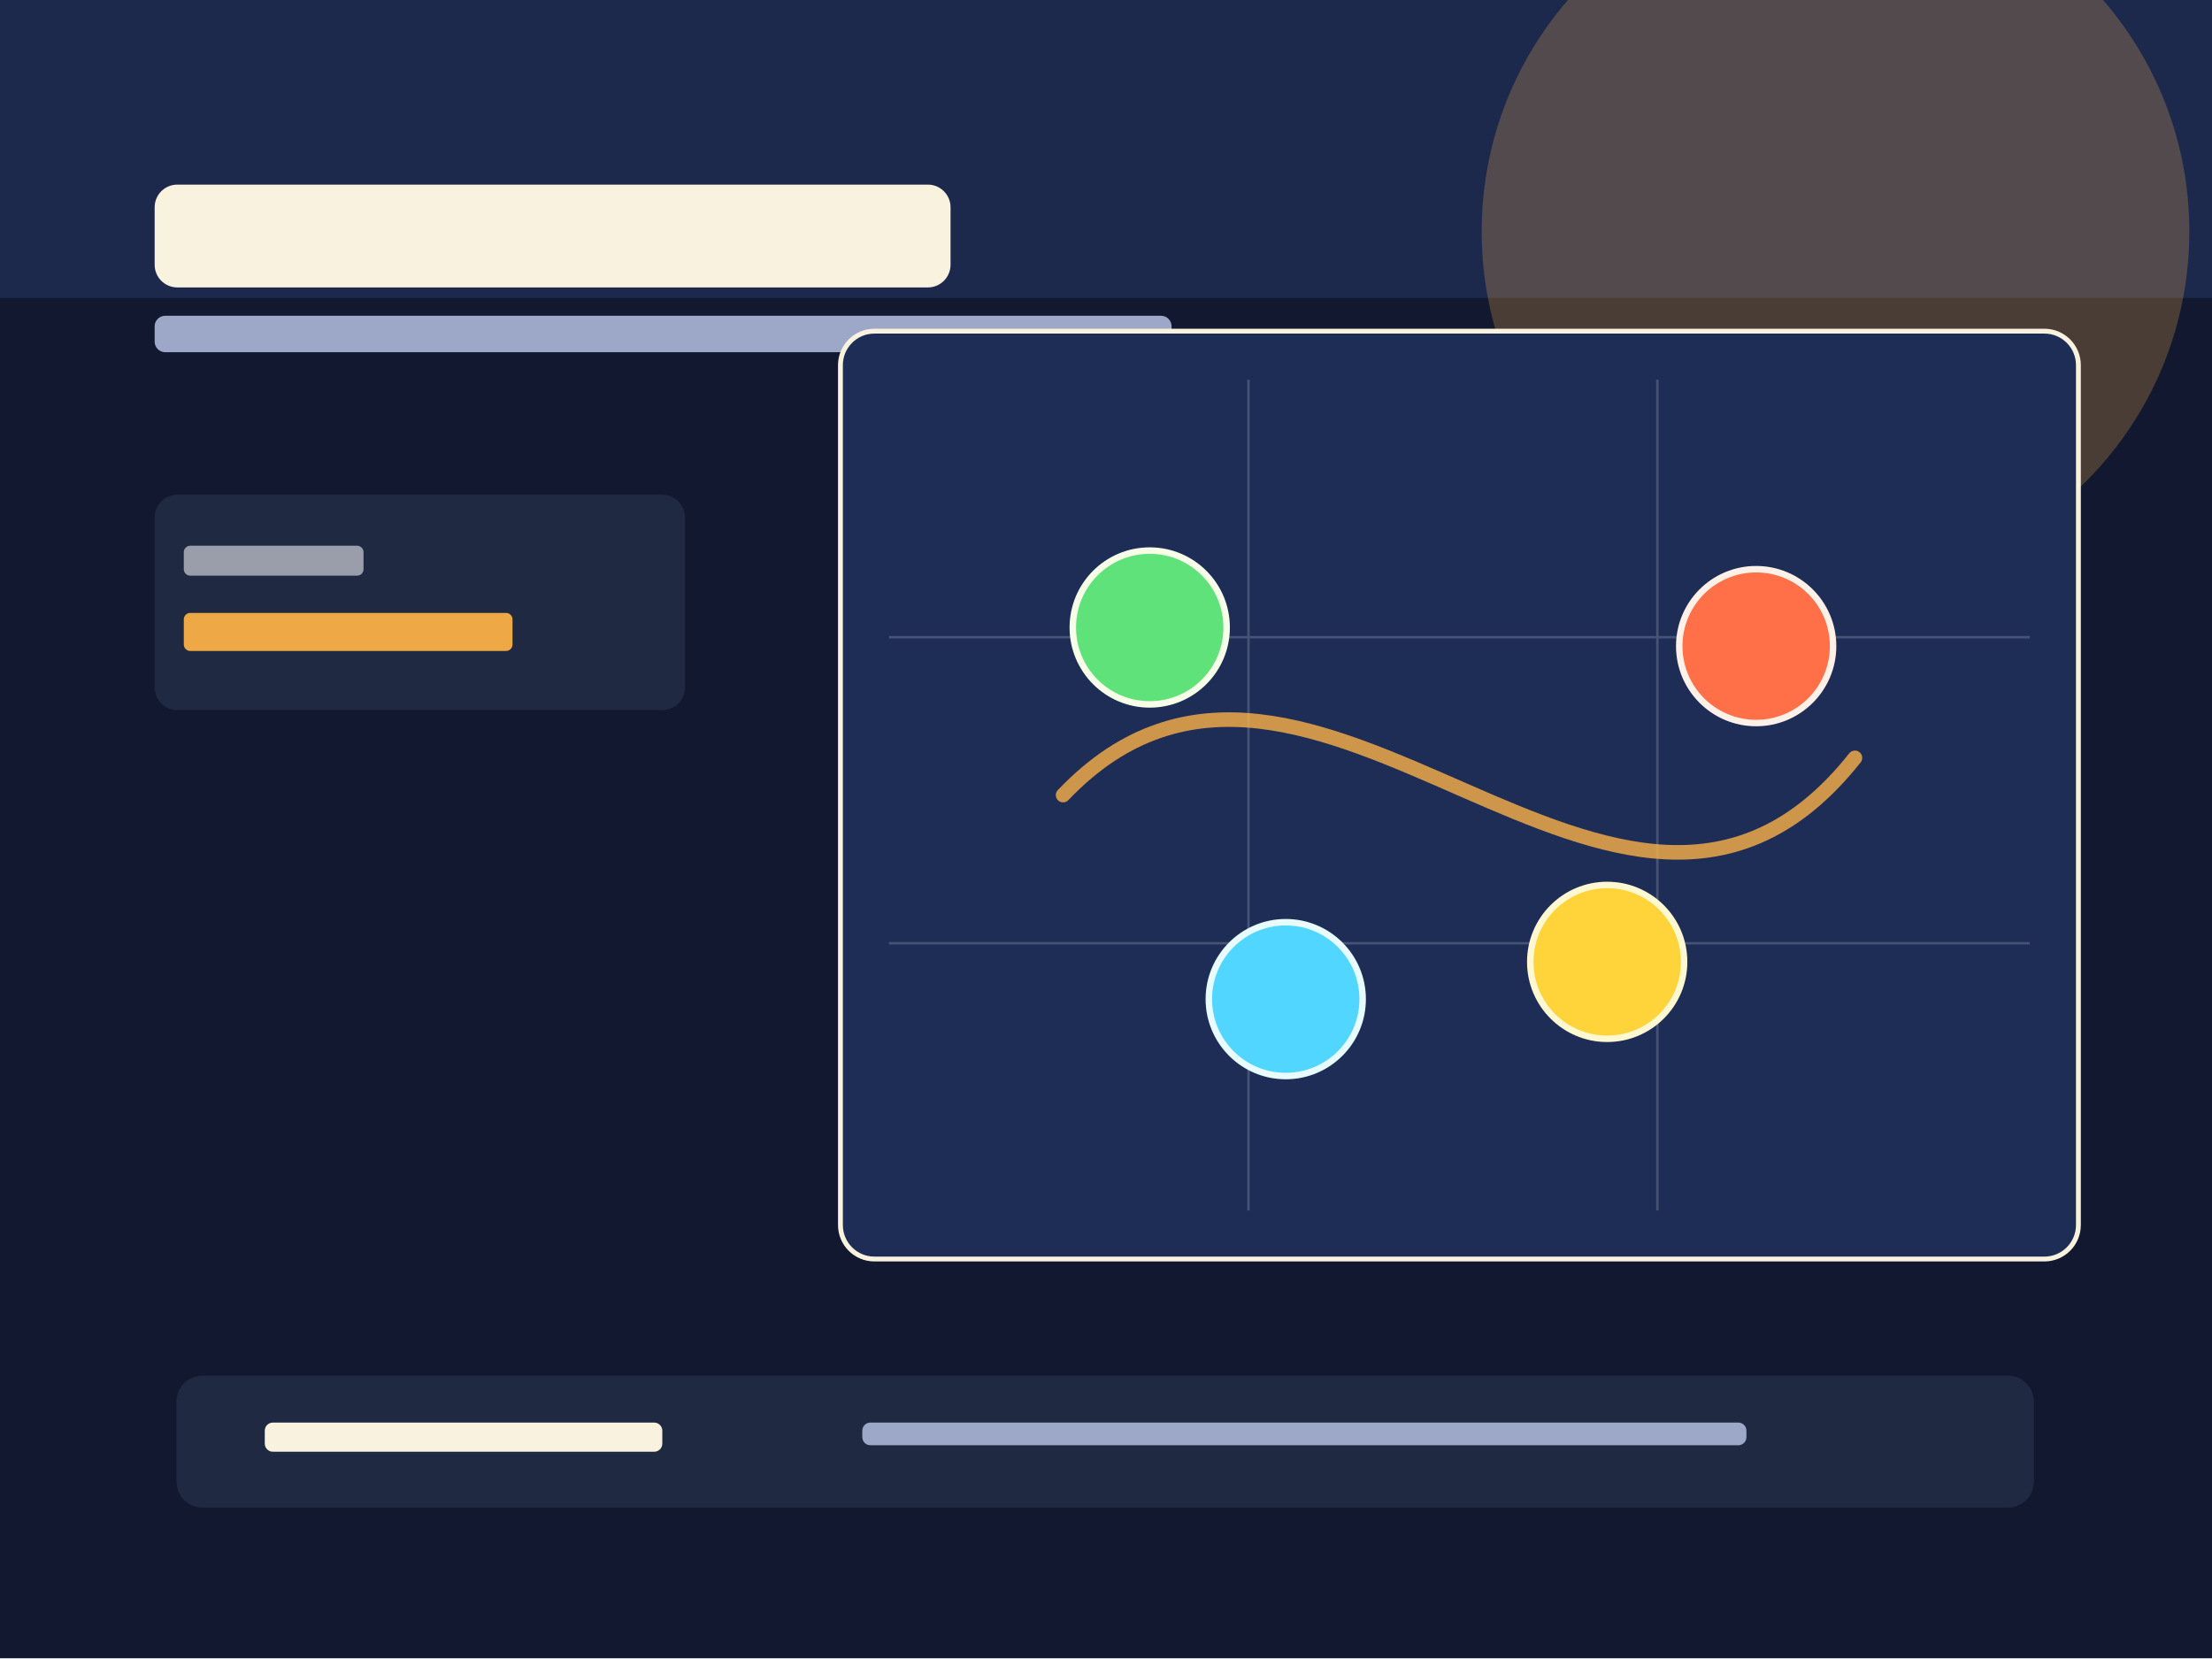
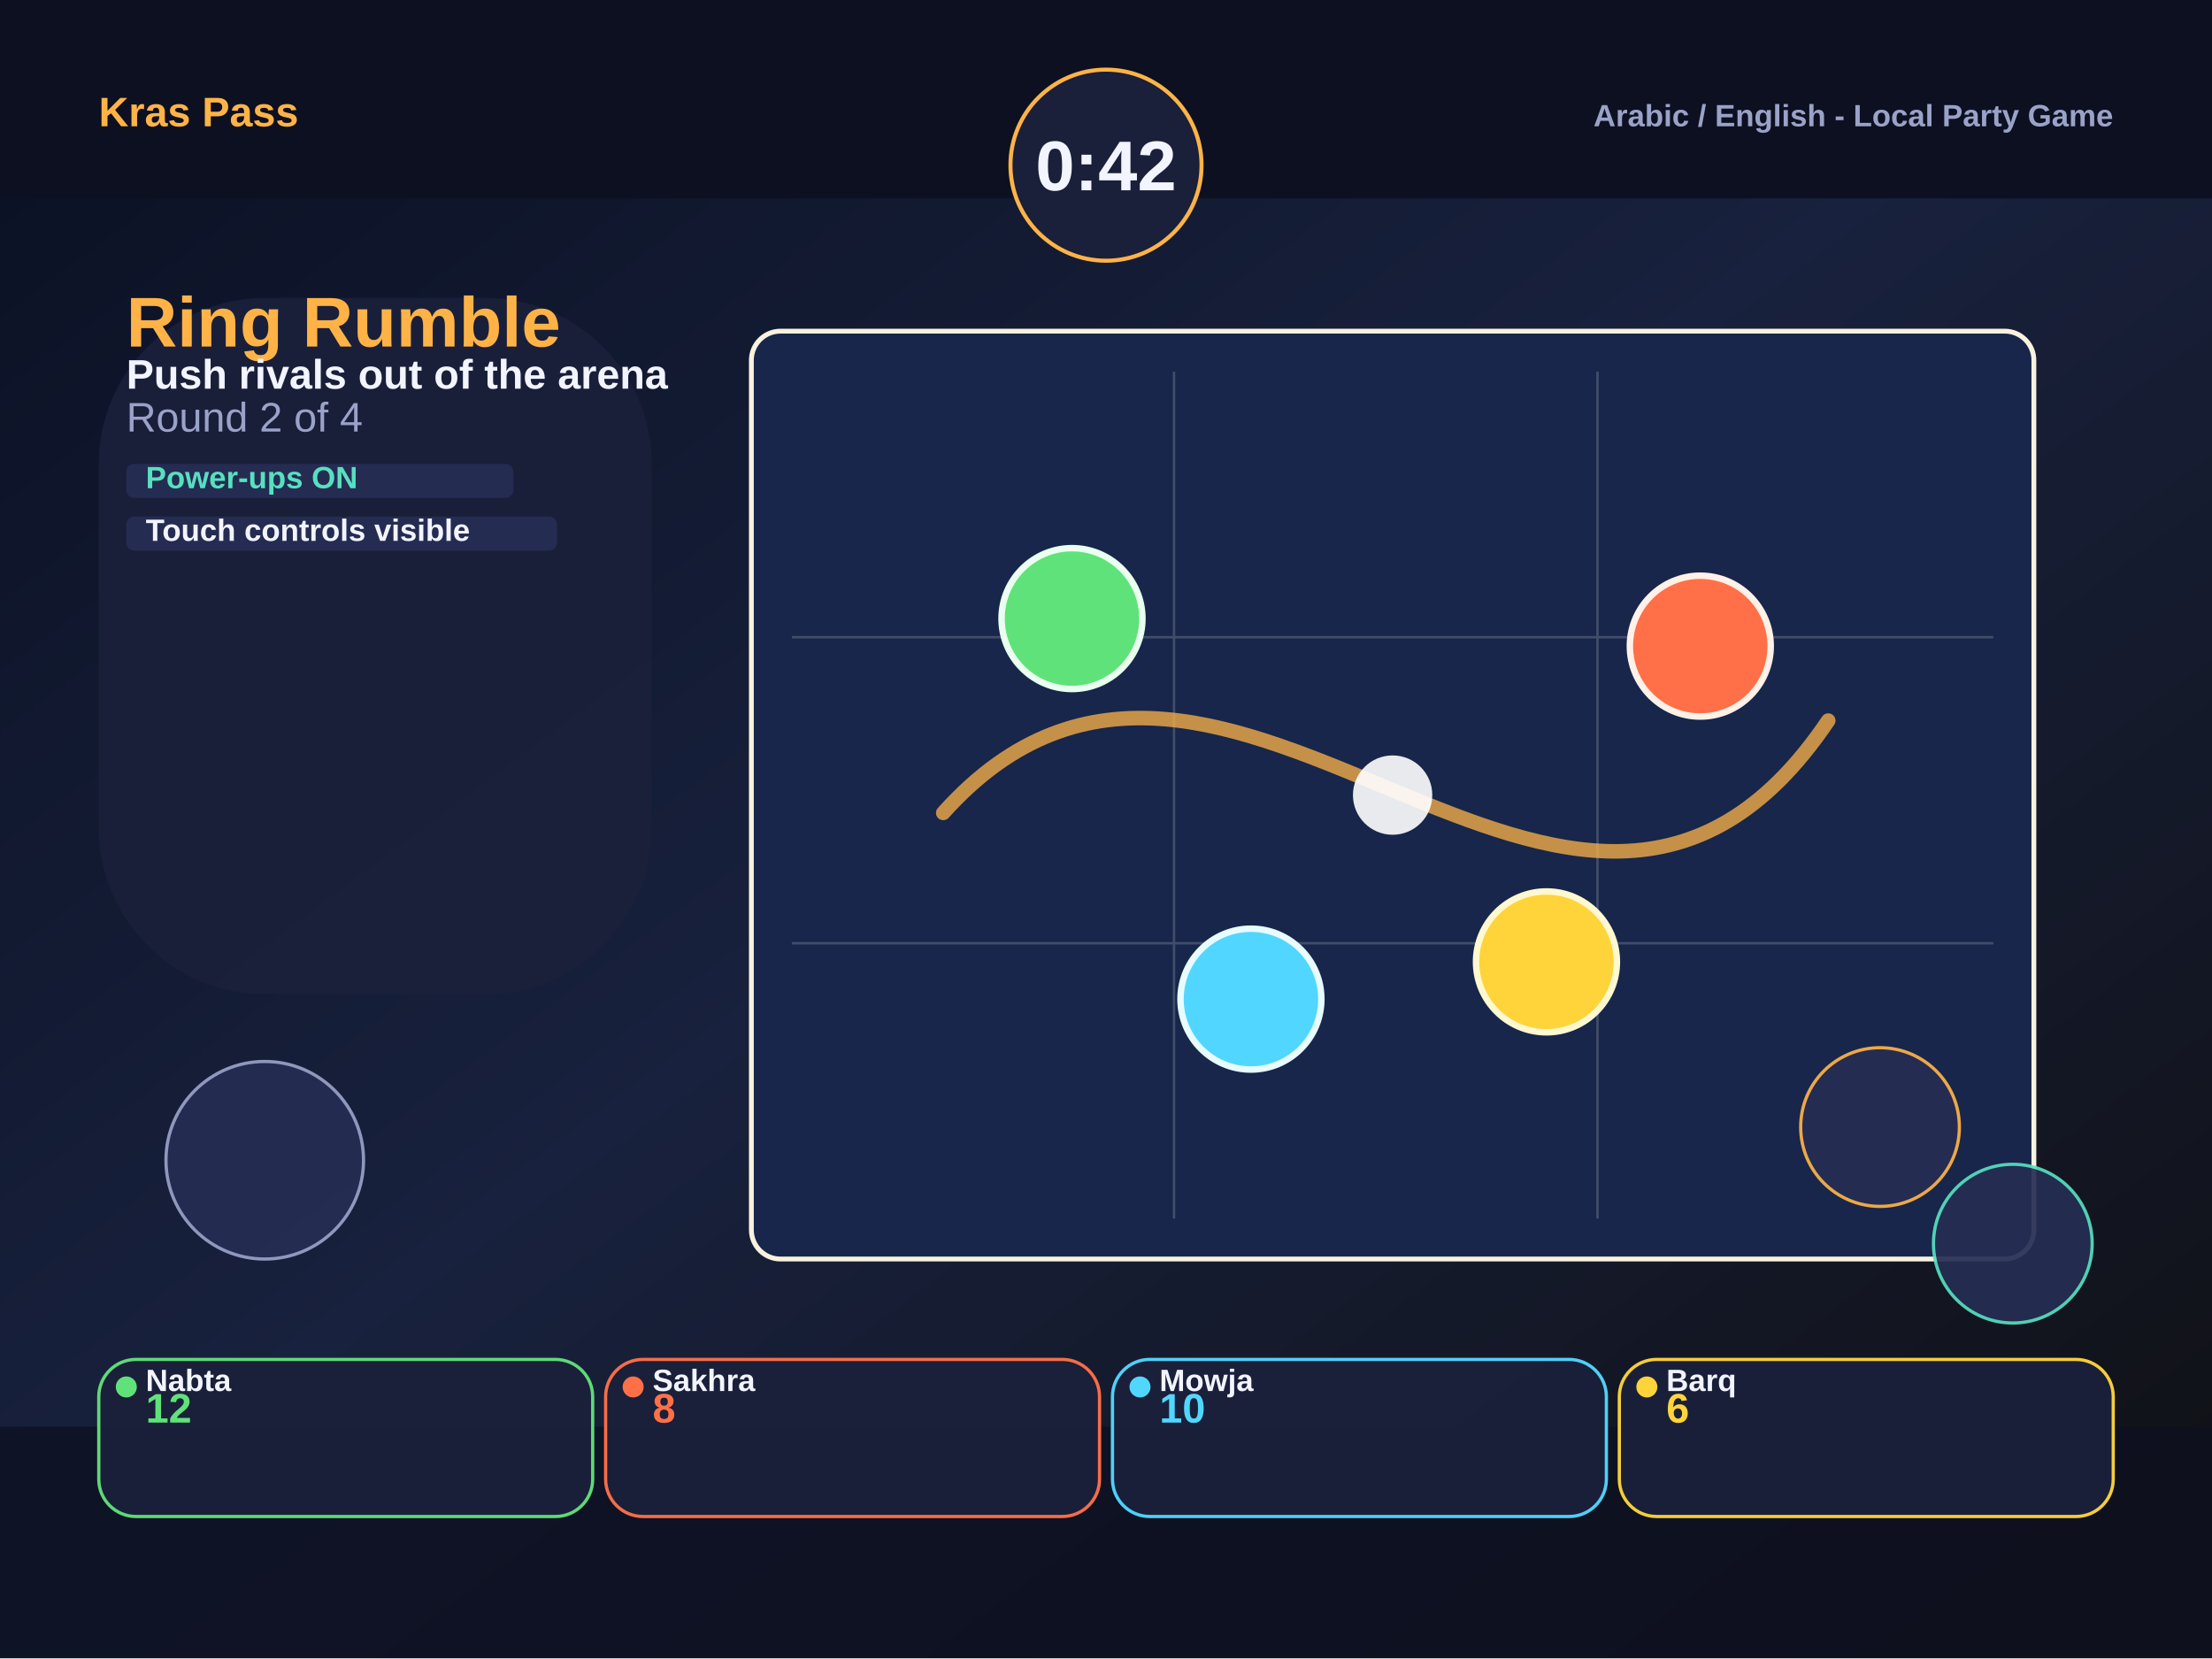
<svg xmlns="http://www.w3.org/2000/svg" width="2732" height="2048" viewBox="0 0 2732 2048">
  <defs>
    <linearGradient id="bg" x1="0" y1="0" x2="1" y2="1">
      <stop offset="0" stop-color="#0a1022" />
      <stop offset=".48" stop-color="#18213d" />
      <stop offset="1" stop-color="#101013" />
    </linearGradient>
-     <linearGradient id="arena" x1="0" y1="0" x2="1" y2="1">
-       <stop offset="0" stop-color="#26365f" />
-       <stop offset="1" stop-color="#11172c" />
-     </linearGradient>
  </defs>
-   <rect width="2732" height="2048" fill="#11182f" />
-   <rect x="0" y="0" width="2732" height="368" fill="#1c294d" />
-   <circle cx="2267" cy="286" r="437" fill="#ffb347" opacity=".24" />
-   <rect x="191" y="228" width="983" height="127" rx="28" fill="#f8f2de" opacity="1" />
-   <rect x="191" y="390" width="1256" height="45" rx="13" fill="#9da8c8" opacity="1" />
-   <rect x="191" y="611" width="655" height="266" rx="28" fill="#202942" opacity="1" />
-   <rect x="227" y="674" width="222" height="37" rx="8" fill="#ffffff" opacity=".55" />
-   <rect x="227" y="757" width="406" height="47" rx="8" fill="#ffb347" opacity=".92" />
-   <rect x="1038" y="409" width="1529" height="1146" rx="42" fill="#1d2d55" stroke="#f8f2de" stroke-width="6" opacity="1" />
+   <rect width="2732" height="2048" fill="url(#bg)" />
+   <rect x="0" y="0" width="2732" height="245" fill="#0d1020" />
+   <rect x="0" y="1762" width="2732" height="286" fill="#0d1020" opacity=".78" />
+   <text x="122" y="156" font-family="Arial" font-size="51" font-weight="800" fill="#ffb347">Kras Pass</text>
+   <text x="2610" y="156" font-family="Arial" font-size="38" font-weight="700" fill="#9aa2c8" text-anchor="end">Arabic / English - Local Party Game</text>
+   <rect x="122" y="368" width="683" height="860" rx="206" fill="#1a1f3a" opacity=".95" />
+   <text x="156" y="428" font-family="Arial" font-size="87" font-weight="800" fill="#ffb347" text-anchor="start">Ring Rumble</text>
+   <text x="156" y="480" font-family="Arial" font-size="51" font-weight="600" fill="#f2f4ff" text-anchor="start">Push rivals out of the arena</text>
+   <text x="156" y="533" font-family="Arial" font-size="51" font-weight="500" fill="#9aa2c8" text-anchor="start">Round 2 of 4</text>
+   <rect x="156" y="573" width="478" height="42" rx="10" fill="#252c52" opacity="1" />
+   <text x="180" y="603" font-family="Arial" font-size="38" font-weight="700" fill="#57e0c0" text-anchor="start">Power-ups ON</text>
+   <rect x="156" y="638" width="532" height="42" rx="10" fill="#252c52" opacity="1" />
+   <text x="180" y="668" font-family="Arial" font-size="38" font-weight="700" fill="#f2f4ff" text-anchor="start">Touch controls visible</text>
+   <circle cx="1366" cy="204" r="118" fill="#1a1f3a" stroke="#ffb347" stroke-width="5" />
+   <text x="1366" y="235" font-family="Arial" font-size="87" font-weight="800" fill="#f2f4ff" text-anchor="middle">0:42</text>
+   <rect x="928" y="409" width="1584" height="1146" rx="36" fill="#17264a" stroke="#f8f2de" stroke-width="6" />
  <g opacity=".18" stroke="#ffffff" stroke-width="3">
-     <path d="M1098 787 H2507" />
-     <path d="M1098 1165 H2507" />
-     <path d="M1542 469 V1495" />
-     <path d="M2047 469 V1495" />
+     <path d="M978 787 H2462" />
+     <path d="M978 1165 H2462" />
+     <path d="M1450 459 V1505" />
+     <path d="M1973 459 V1505" />
  </g>
-   <circle cx="1420" cy="775" r="95" fill="#60e27a" stroke="#f7ffe8" stroke-width="8" />
-   <circle cx="2169" cy="798" r="95" fill="#ff7048" stroke="#fff0e8" stroke-width="8" />
-   <circle cx="1588" cy="1234" r="95" fill="#51d7ff" stroke="#e8fbff" stroke-width="8" />
-   <circle cx="1985" cy="1188" r="95" fill="#ffd43b" stroke="#fff8d0" stroke-width="8" />
-   <path d="M1313 982 C1619 661 2001 1302 2291 936" fill="none" stroke="#ffb347" stroke-width="18" stroke-linecap="round" opacity=".78" />
-   <rect x="218" y="1699" width="2294" height="163" rx="32" fill="#202942" opacity="1" />
-   <rect x="327" y="1757" width="491" height="36" rx="10" fill="#f8f2de" opacity="1" />
-   <rect x="1065" y="1757" width="1092" height="28" rx="10" fill="#9da8c8" opacity="1" />
+   <path d="M1165 1004 C1514 615 1941 1360 2258 890" fill="none" stroke="#ffb347" stroke-width="18" stroke-linecap="round" opacity=".75" />
+   <circle cx="1324" cy="764" r="87" fill="#60e27a" stroke="#eaffef" stroke-width="8" />
+   <circle cx="2100" cy="798" r="87" fill="#ff7048" stroke="#fff0e8" stroke-width="8" />
+   <circle cx="1545" cy="1234" r="87" fill="#51d7ff" stroke="#e8fbff" stroke-width="8" />
+   <circle cx="1910" cy="1188" r="87" fill="#ffd43b" stroke="#fff8d0" stroke-width="8" />
+   <circle cx="1720" cy="982" r="49" fill="#ffffff" opacity=".9" />
+   <circle cx="327" cy="1433" r="122" fill="#252c52" stroke="#9aa2c8" stroke-width="4" opacity=".92" />
+   <circle cx="2322" cy="1392" r="98" fill="#252c52" stroke="#ffb347" stroke-width="4" opacity=".92" />
+   <circle cx="2486" cy="1536" r="98" fill="#252c52" stroke="#57e0c0" stroke-width="4" opacity=".92" />
+   <rect x="122" y="1679" width="610" height="194" rx="46" fill="#1a1f3a" opacity=".96" stroke="#60e27a" stroke-width="4" />
+   <circle cx="156" cy="1713" r="13" fill="#60e27a" />
+   <text x="180" y="1718" font-family="Arial" font-size="38" font-weight="700" fill="#f2f4ff" text-anchor="start">Nabta</text>
+   <text x="180" y="1757" font-family="Arial" font-size="51" font-weight="800" fill="#60e27a" text-anchor="start">12</text>
+   <rect x="748" y="1679" width="610" height="194" rx="46" fill="#1a1f3a" opacity=".96" stroke="#ff7048" stroke-width="4" />
+   <circle cx="782" cy="1713" r="13" fill="#ff7048" />
+   <text x="806" y="1718" font-family="Arial" font-size="38" font-weight="700" fill="#f2f4ff" text-anchor="start">Sakhra</text>
+   <text x="806" y="1757" font-family="Arial" font-size="51" font-weight="800" fill="#ff7048" text-anchor="start">8</text>
+   <rect x="1374" y="1679" width="610" height="194" rx="46" fill="#1a1f3a" opacity=".96" stroke="#51d7ff" stroke-width="4" />
+   <circle cx="1408" cy="1713" r="13" fill="#51d7ff" />
+   <text x="1432" y="1718" font-family="Arial" font-size="38" font-weight="700" fill="#f2f4ff" text-anchor="start">Mowja</text>
+   <text x="1432" y="1757" font-family="Arial" font-size="51" font-weight="800" fill="#51d7ff" text-anchor="start">10</text>
+   <rect x="2000" y="1679" width="610" height="194" rx="46" fill="#1a1f3a" opacity=".96" stroke="#ffd43b" stroke-width="4" />
+   <circle cx="2034" cy="1713" r="13" fill="#ffd43b" />
+   <text x="2058" y="1718" font-family="Arial" font-size="38" font-weight="700" fill="#f2f4ff" text-anchor="start">Barq</text>
+   <text x="2058" y="1757" font-family="Arial" font-size="51" font-weight="800" fill="#ffd43b" text-anchor="start">6</text>
</svg>
